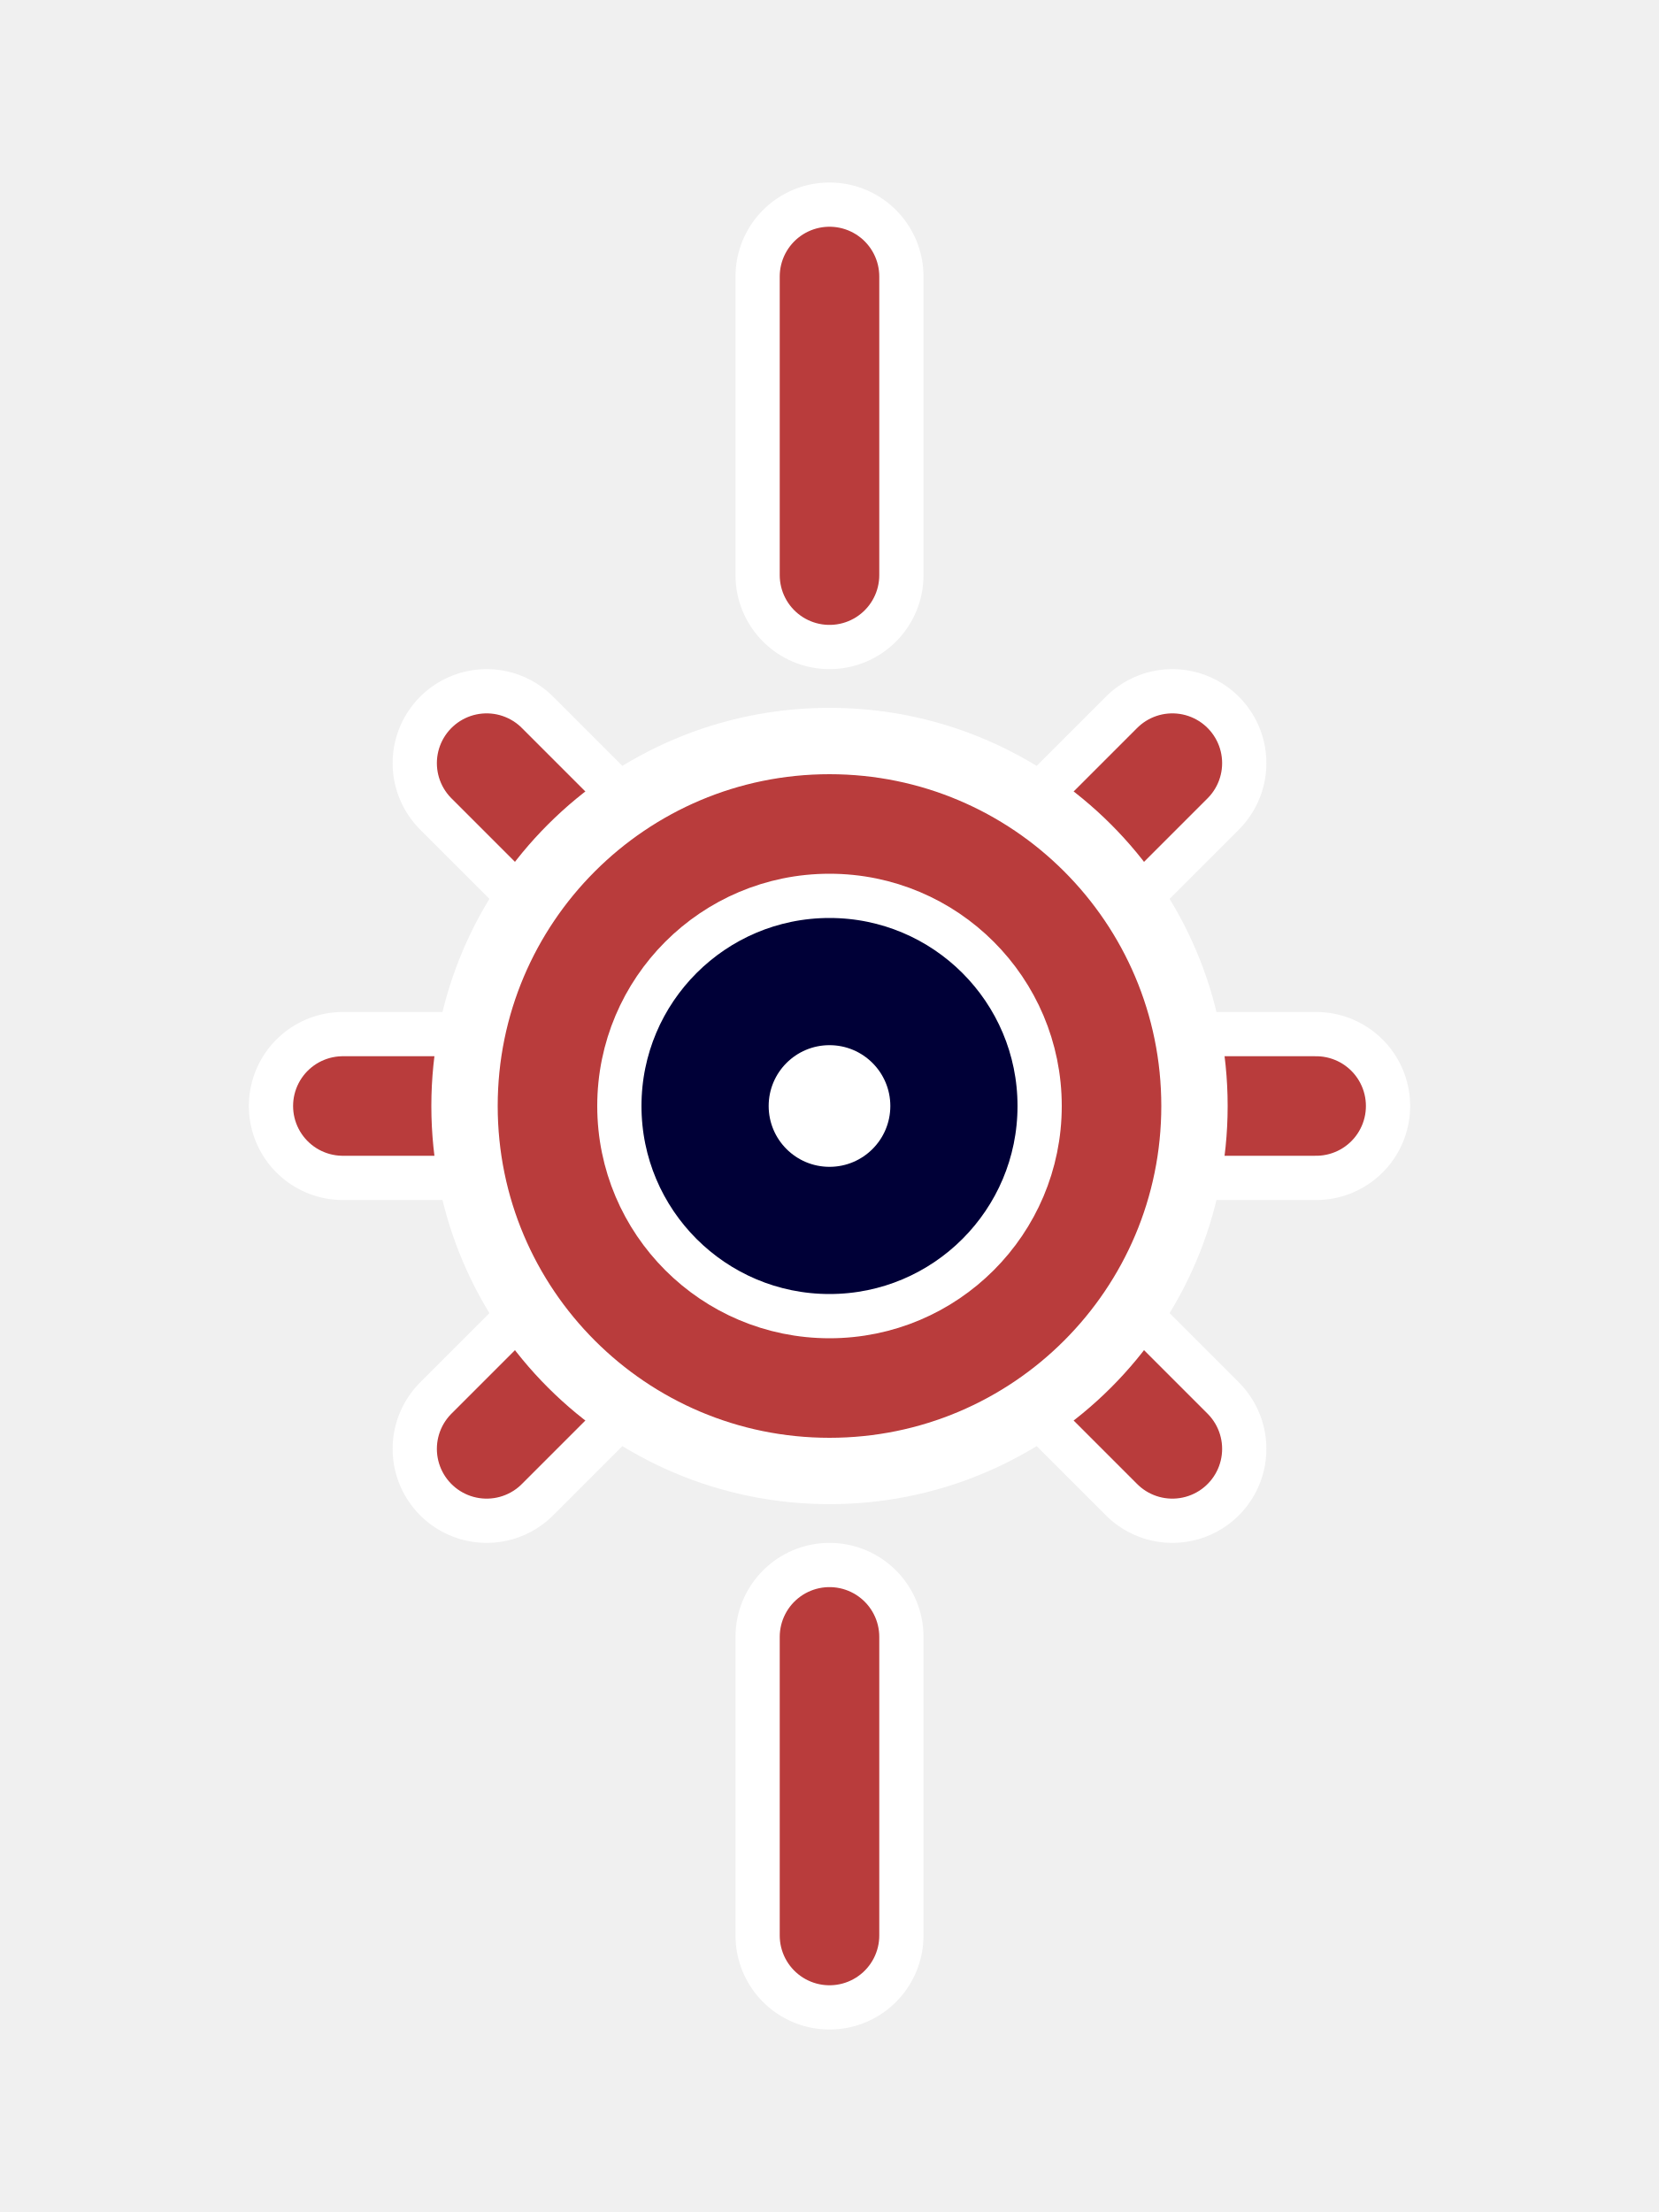
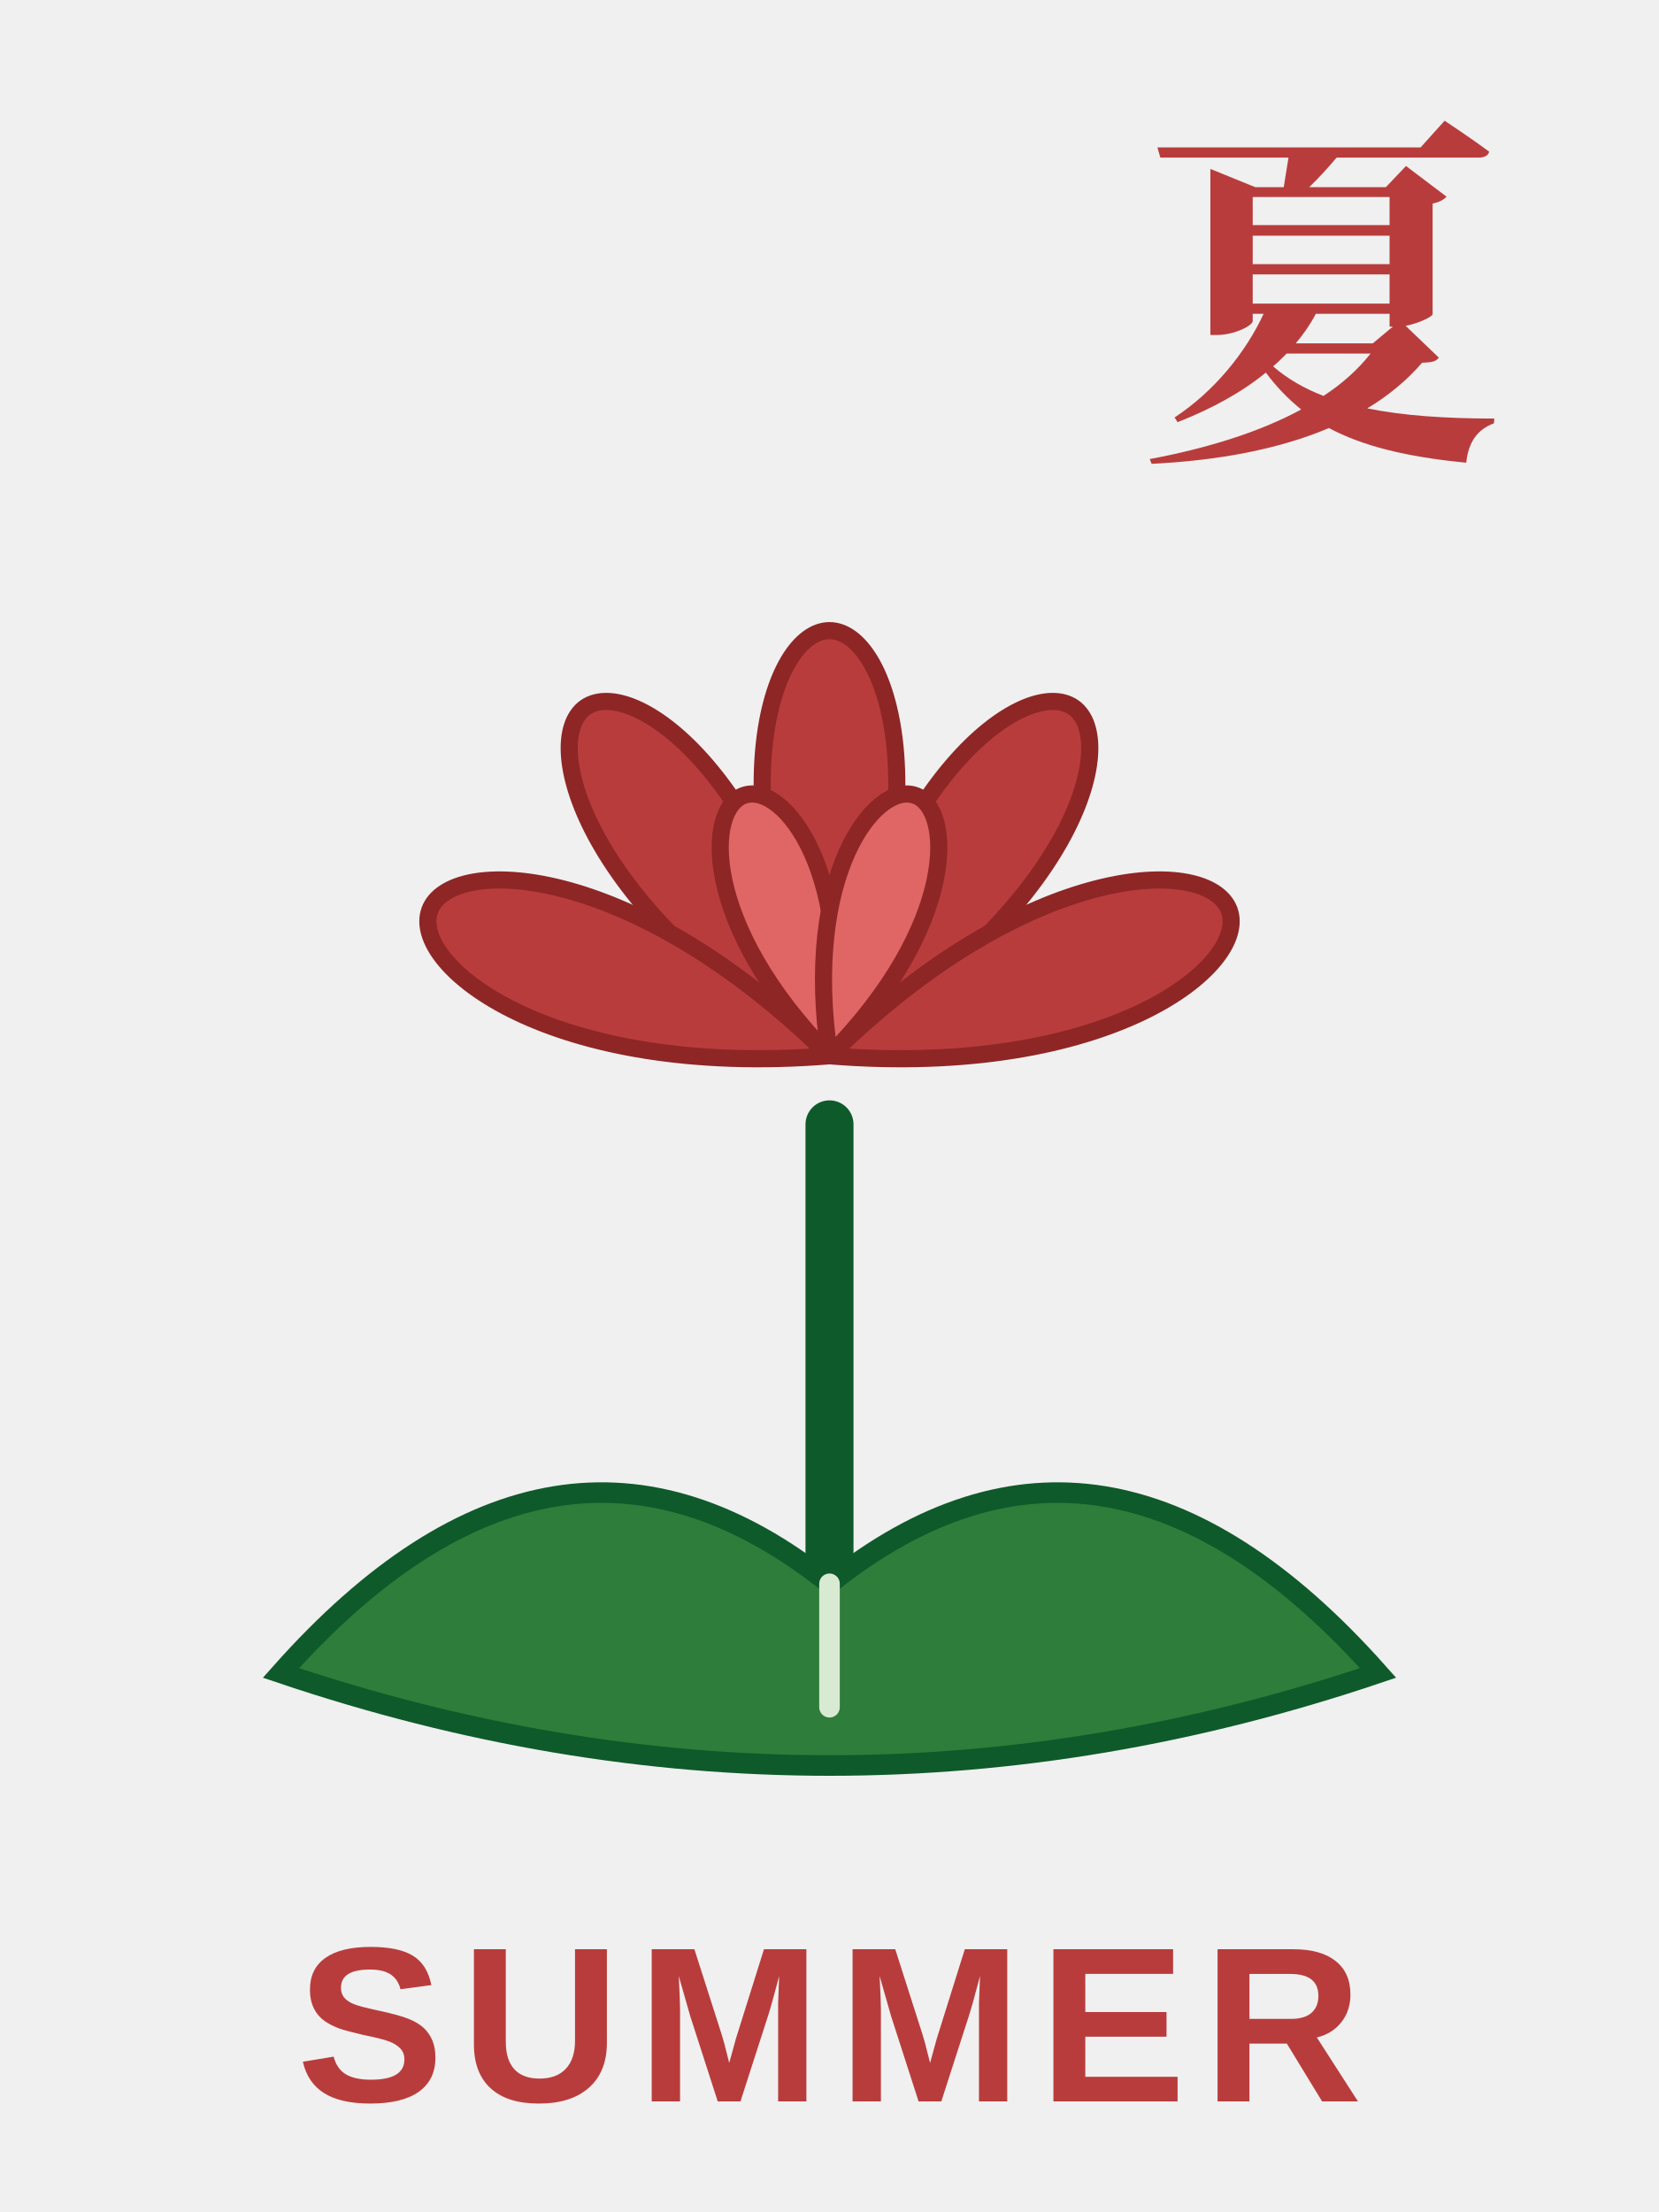
<svg xmlns="http://www.w3.org/2000/svg" width="300" height="400" viewBox="0 0 300 400">
-   <g stroke-linecap="round" stroke-linejoin="round">
-     <g stroke="#ffffff" stroke-width="34">
-       <path d="M150 50 L150 104" />
-       <path d="M150 296 L150 350" />
-       <path d="M62 200 L116 200" />
-       <path d="M184 200 L238 200" />
-       <path d="M88 138 L126 176" />
-       <path d="M174 224 L212 262" />
-       <path d="M212 138 L174 176" />
-       <path d="M126 224 L88 262" />
-     </g>
-     <g stroke="#b93c3c" stroke-width="18">
-       <path d="M150 50 L150 104" />
-       <path d="M150 296 L150 350" />
-       <path d="M62 200 L116 200" />
-       <path d="M184 200 L238 200" />
-       <path d="M88 138 L126 176" />
-       <path d="M174 224 L212 262" />
-       <path d="M212 138 L174 176" />
-       <path d="M126 224 L88 262" />
-     </g>
-     <circle cx="150" cy="200" r="66" fill="#b93c3c" stroke="#ffffff" stroke-width="12" />
-     <circle cx="150" cy="200" r="38" fill="#000037" stroke="#ffffff" stroke-width="8" />
-     <circle cx="150" cy="200" r="11" fill="#ffffff" />
+   <text x="272" y="78" text-anchor="end" font-family="'Songti SC','STSong','Noto Serif CJK SC','Noto Serif CJK','Source Han Serif SC',serif" font-size="66" font-weight="700" fill="#b93c3c">夏</text>
+   <g transform="translate(150 212) scale(1.24) translate(-150 -222)">
+     <path d="M150,300 L150,215" fill="none" stroke="#0f5a2a" stroke-width="7" stroke-linecap="round" stroke-linejoin="round" />
+     <path d="M70,295 Q110,250 150,282 Q190,250 230,295 Q150,322 70,295Z" fill="#2f7d3a" stroke="#0f5a2a" stroke-width="3" />
+     <path d="M150,282 L150,300" fill="none" stroke="#d9ead3" stroke-width="3" stroke-linecap="round" stroke-linejoin="round" />
+     <path d="M150.0,205.0 C167.0,167.8 158.5,143.0 150.0,143.0 C141.5,143.0 133.0,167.8 150.0,205.0Z" fill="#b93c3c" stroke="#8e2626" stroke-width="2.5" stroke-linejoin="round" />
+     <path d="M150.0,205.0 C142.6,164.8 121.4,149.3 114.4,154.2 C107.5,159.1 114.7,184.3 150.0,205.0Z" fill="#b93c3c" stroke="#8e2626" stroke-width="2.5" stroke-linejoin="round" />
+     <path d="M150.0,205.0 C185.3,184.3 192.5,159.1 185.6,154.2 C178.6,149.3 157.4,164.8 150.0,205.0Z" fill="#b93c3c" stroke="#8e2626" stroke-width="2.5" stroke-linejoin="round" />
+     <path d="M150.0,205.0 C120.9,176.3 94.6,175.8 91.7,183.8 C88.8,191.8 109.2,208.3 150.0,205.0Z" fill="#b93c3c" stroke="#8e2626" stroke-width="2.5" stroke-linejoin="round" />
+     <path d="M150.0,205.0 C190.8,208.3 211.2,191.8 208.3,183.8 C205.4,175.8 179.1,176.3 150.0,205.0Z" fill="#b93c3c" stroke="#8e2626" stroke-width="2.5" stroke-linejoin="round" />
+     <path d="M150.0,205.0 C154.0,178.5 143.3,165.1 137.6,167.0 C131.9,168.8 131.2,185.9 150.0,205.0Z" fill="#e06666" stroke="#8e2626" stroke-width="2.5" stroke-linejoin="round" />
+     <path d="M150.0,205.0 C168.8,185.9 168.1,168.8 162.4,167.0 C156.7,165.1 146.0,178.5 150.0,205.0Z" fill="#e06666" stroke="#8e2626" stroke-width="2.5" stroke-linejoin="round" />
  </g>
+   <text x="150" y="380" text-anchor="middle" font-family="'Helvetica Neue','Arial Narrow',Arial,sans-serif" font-size="40" font-weight="800" letter-spacing="3" fill="#b93c3c">SUMMER</text>
</svg>
